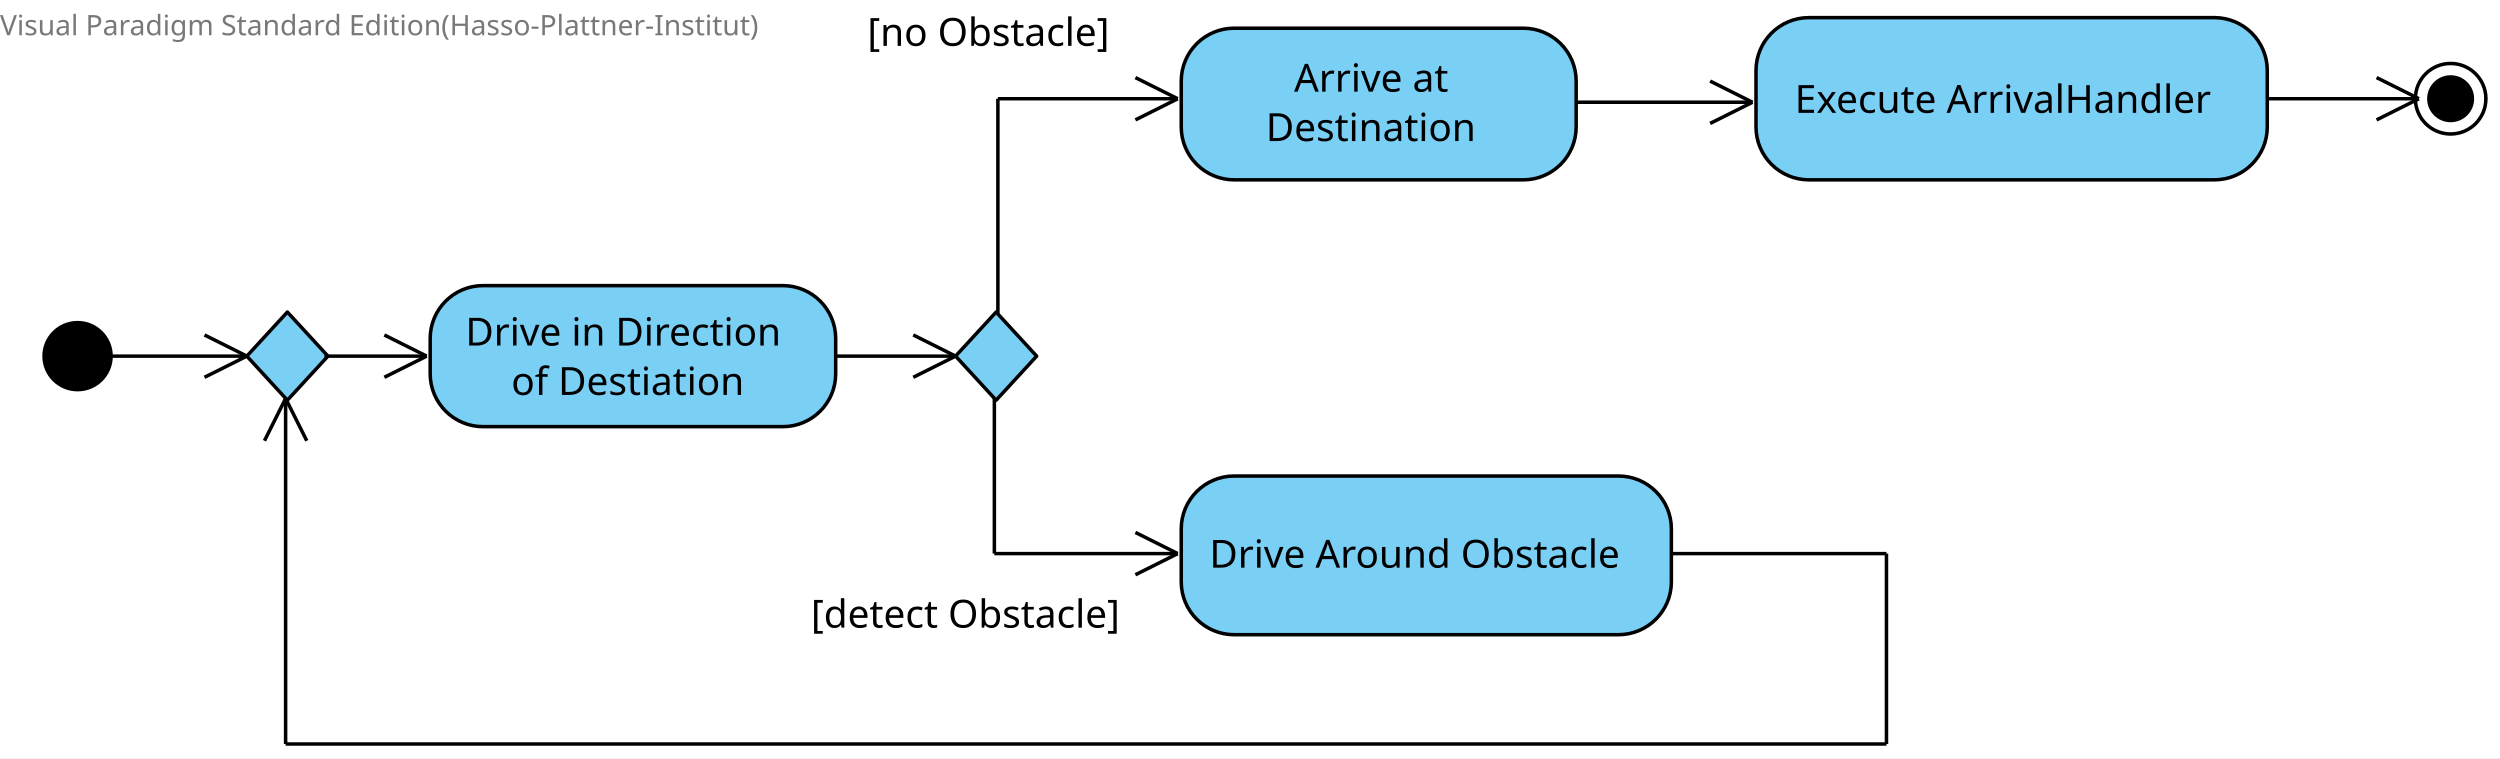
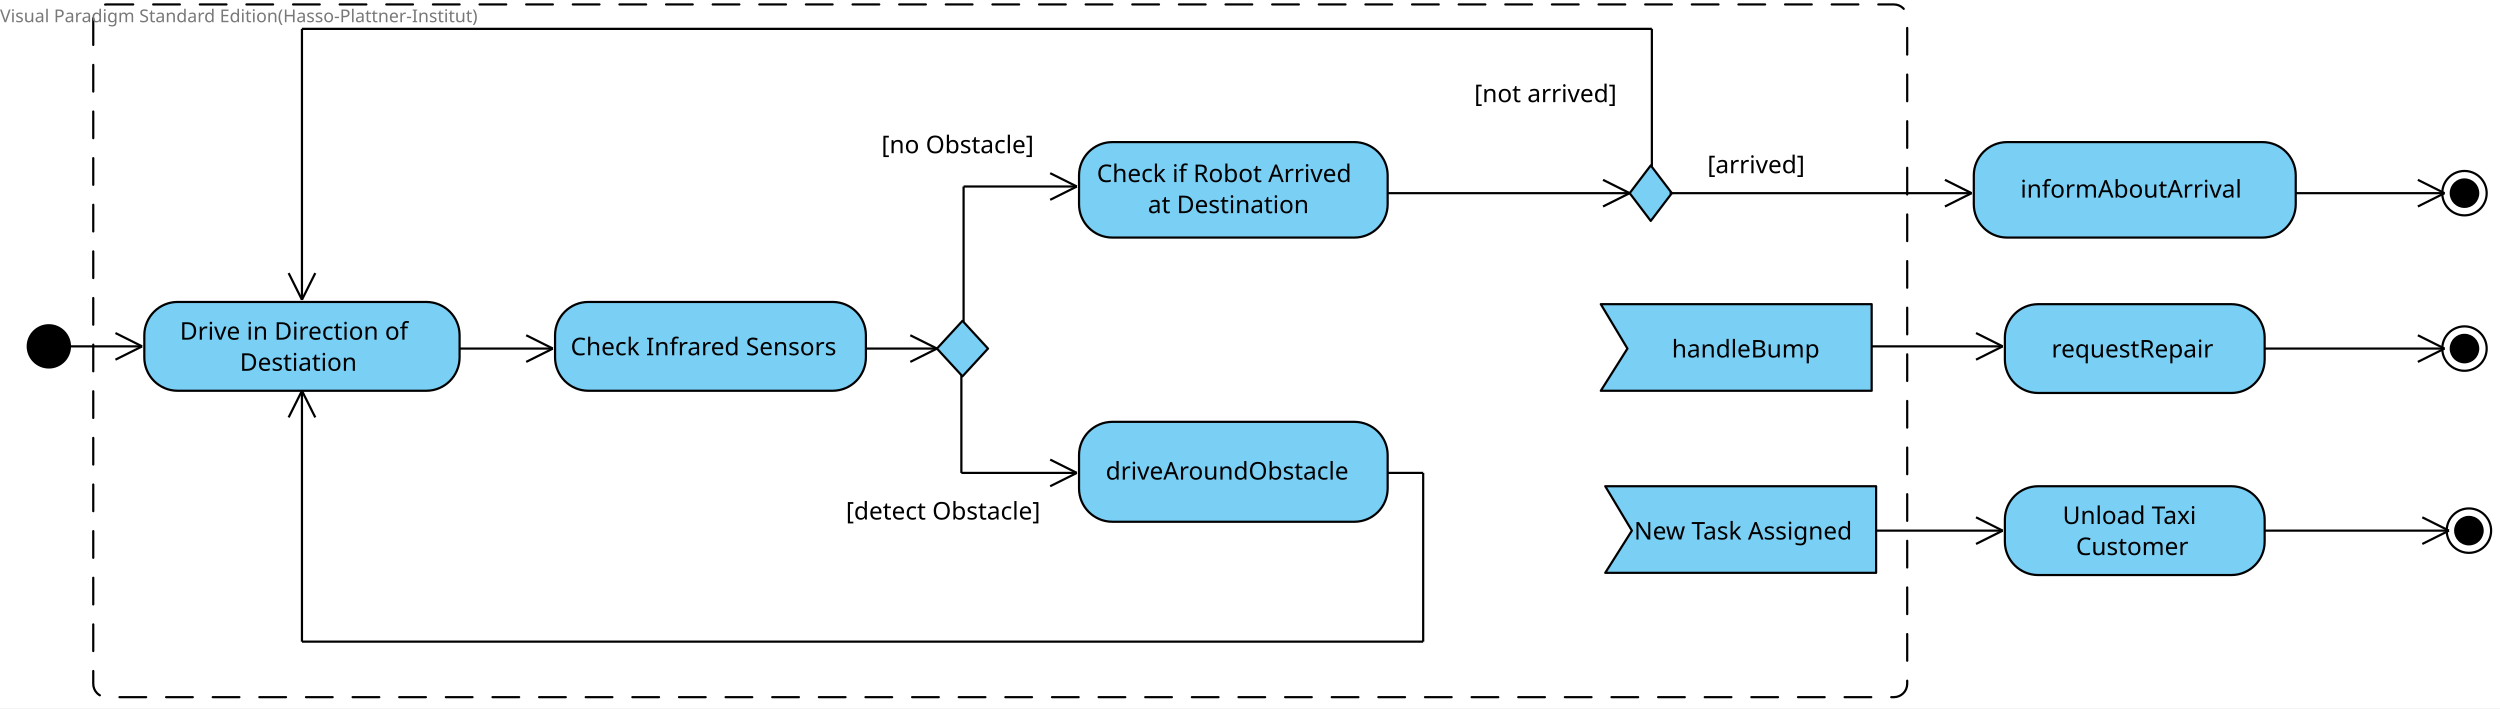
- <svg xmlns="http://www.w3.org/2000/svg" fill-opacity="0" color-rendering="auto" color-interpolation="auto" text-rendering="auto" stroke="rgb(0,0,0)" stroke-linecap="square" width="709" stroke-miterlimit="10" shape-rendering="auto" stroke-opacity="0" fill="rgb(0,0,0)" stroke-dasharray="none" font-weight="normal" stroke-width="1" height="215" font-family="'Dialog'" font-style="normal" stroke-linejoin="miter" font-size="12" stroke-dashoffset="0" image-rendering="auto">
+ <svg xmlns="http://www.w3.org/2000/svg" fill-opacity="0" color-rendering="auto" color-interpolation="auto" text-rendering="auto" stroke="rgb(0,0,0)" stroke-linecap="square" width="1126" stroke-miterlimit="10" shape-rendering="auto" stroke-opacity="0" fill="rgb(0,0,0)" stroke-dasharray="none" font-weight="normal" stroke-width="1" height="319" font-family="'Dialog'" font-style="normal" stroke-linejoin="miter" font-size="12" stroke-dashoffset="0" image-rendering="auto">
  <defs id="genericDefs" />
  <g>
    <defs id="defs1">
      <clipPath clipPathUnits="userSpaceOnUse" id="clipPath1">
+         <path d="M-7 -7 L829 -7 L829 324 L-7 324 L-7 -7 Z" />
+       </clipPath>
+       <clipPath clipPathUnits="userSpaceOnUse" id="clipPath2">
        <path d="M-7 -7 L51 -7 L51 31 L-7 31 L-7 -7 Z" />
      </clipPath>
-       <clipPath clipPathUnits="userSpaceOnUse" id="clipPath2">
-         <path d="M-7 -7 L126 -7 L126 51 L-7 51 L-7 -7 Z" />
-       </clipPath>
      <clipPath clipPathUnits="userSpaceOnUse" id="clipPath3">
-         <path d="M0 0 L0 40 L115 40 L115 0 Z" />
+         <path d="M-7 -7 L153 -7 L153 51 L-7 51 L-7 -7 Z" />
      </clipPath>
      <clipPath clipPathUnits="userSpaceOnUse" id="clipPath4">
+         <path d="M0 0 L0 40 L142 40 L142 0 Z" />
+       </clipPath>
+       <clipPath clipPathUnits="userSpaceOnUse" id="clipPath5">
        <path d="M-7 -7 L40 -7 L40 51 L-7 51 L-7 -7 Z" />
      </clipPath>
-       <clipPath clipPathUnits="userSpaceOnUse" id="clipPath5">
-         <path d="M-7 -7 L123 -7 L123 54 L-7 54 L-7 -7 Z" />
-       </clipPath>
      <clipPath clipPathUnits="userSpaceOnUse" id="clipPath6">
-         <path d="M0 0 L0 43 L112 43 L112 0 Z" />
+         <path d="M-7 -7 L150 -7 L150 54 L-7 54 L-7 -7 Z" />
      </clipPath>
      <clipPath clipPathUnits="userSpaceOnUse" id="clipPath7">
-         <path d="M-7 -7 L156 -7 L156 57 L-7 57 L-7 -7 Z" />
+         <path d="M0 0 L0 43 L139 43 L139 0 Z" />
      </clipPath>
      <clipPath clipPathUnits="userSpaceOnUse" id="clipPath8">
-         <path d="M0 0 L0 46 L145 46 L145 0 Z" />
+         <path d="M-7 -7 L156 -7 L156 54 L-7 54 L-7 -7 Z" />
      </clipPath>
      <clipPath clipPathUnits="userSpaceOnUse" id="clipPath9">
+         <path d="M0 0 L0 43 L145 43 L145 0 Z" />
+       </clipPath>
+       <clipPath clipPathUnits="userSpaceOnUse" id="clipPath10">
        <path d="M-7 -7 L150 -7 L150 56 L-7 56 L-7 -7 Z" />
      </clipPath>
-       <clipPath clipPathUnits="userSpaceOnUse" id="clipPath10">
+       <clipPath clipPathUnits="userSpaceOnUse" id="clipPath11">
        <path d="M0 0 L0 45 L139 45 L139 0 Z" />
      </clipPath>
-       <clipPath clipPathUnits="userSpaceOnUse" id="clipPath11">
+       <clipPath clipPathUnits="userSpaceOnUse" id="clipPath12">
        <path d="M-7 -7 L31 -7 L31 31 L-7 31 L-7 -7 Z" />
      </clipPath>
-       <clipPath clipPathUnits="userSpaceOnUse" id="clipPath12">
-         <path d="M0 0 L243 0 L243 204 L0 204 L0 0 Z" />
-       </clipPath>
      <clipPath clipPathUnits="userSpaceOnUse" id="clipPath13">
-         <path d="M0 0 L0 204 L243 204 L243 0 Z" />
+         <path d="M-7 -7 L36 -7 L36 51 L-7 51 L-7 -7 Z" />
      </clipPath>
      <clipPath clipPathUnits="userSpaceOnUse" id="clipPath14">
-         <path d="M0 0 L233 0 L233 204 L0 204 L0 0 Z" />
+         <path d="M-7 -7 L134 -7 L134 51 L-7 51 L-7 -7 Z" />
      </clipPath>
      <clipPath clipPathUnits="userSpaceOnUse" id="clipPath15">
-         <path d="M0 0 L0 204 L233 204 L233 180 L228 180 L228 166 L233 166 L233 0 Z" />
+         <path d="M0 0 L0 40 L123 40 L123 0 Z" />
      </clipPath>
      <clipPath clipPathUnits="userSpaceOnUse" id="clipPath16">
-         <path d="M0 0 L658 0 L658 302 L0 302 L0 0 Z" />
+         <path d="M-7 -7 L151 -7 L151 51 L-7 51 L-7 -7 Z" />
      </clipPath>
      <clipPath clipPathUnits="userSpaceOnUse" id="clipPath17">
-         <path d="M349 154 L349 168 L239 168 L239 154 ZM0 0 L0 302 L658 302 L658 0 L347 0 L347 3 L256 3 L256 0 Z" />
+         <path d="M0 0 L0 40 L140 40 L140 0 Z" />
      </clipPath>
      <clipPath clipPathUnits="userSpaceOnUse" id="clipPath18">
-         <path d="M0 0 L254 0 L254 204 L0 204 L0 0 Z" />
+         <path d="M-7 -7 L128 -7 L128 51 L-7 51 L-7 -7 Z" />
      </clipPath>
      <clipPath clipPathUnits="userSpaceOnUse" id="clipPath19">
-         <path d="M0 0 L0 204 L254 204 L254 0 Z" />
+         <path d="M0 0 L0 40 L117 40 L117 0 Z" />
      </clipPath>
      <clipPath clipPathUnits="userSpaceOnUse" id="clipPath20">
-         <path d="M0 0 L238 0 L238 204 L0 204 L0 0 Z" />
+         <path d="M0 0 L246 0 L246 204 L0 204 L0 0 Z" />
      </clipPath>
      <clipPath clipPathUnits="userSpaceOnUse" id="clipPath21">
-         <path d="M191 1 L191 15 L100 15 L100 1 ZM193 166 L193 180 L83 180 L83 166 ZM0 0 L0 204 L238 204 L238 0 Z" />
+         <path d="M0 0 L0 204 L246 204 L246 0 Z" />
      </clipPath>
      <clipPath clipPathUnits="userSpaceOnUse" id="clipPath22">
+         <path d="M0 0 L236 0 L236 204 L0 204 L0 0 Z" />
+       </clipPath>
+       <clipPath clipPathUnits="userSpaceOnUse" id="clipPath23">
+         <path d="M189 1 L189 15 L98 15 L98 1 ZM191 166 L191 180 L81 180 L81 166 ZM0 0 L0 204 L236 204 L236 0 Z" />
+       </clipPath>
+       <clipPath clipPathUnits="userSpaceOnUse" id="clipPath24">
+         <path d="M0 0 L263 0 L263 204 L0 204 L0 0 Z" />
+       </clipPath>
+       <clipPath clipPathUnits="userSpaceOnUse" id="clipPath25">
+         <path d="M82 11 L82 25 L17 25 L17 11 ZM0 0 L0 204 L263 204 L263 0 Z" />
+       </clipPath>
+       <clipPath clipPathUnits="userSpaceOnUse" id="clipPath26">
+         <path d="M0 0 L285 0 L285 204 L0 204 L0 0 Z" />
+       </clipPath>
+       <clipPath clipPathUnits="userSpaceOnUse" id="clipPath27">
+         <path d="M0 0 L0 204 L285 204 L285 0 Z" />
+       </clipPath>
+       <clipPath clipPathUnits="userSpaceOnUse" id="clipPath28">
+         <path d="M0 0 L261 0 L261 204 L0 204 L0 0 Z" />
+       </clipPath>
+       <clipPath clipPathUnits="userSpaceOnUse" id="clipPath29">
+         <path d="M0 0 L0 204 L261 204 L261 0 Z" />
+       </clipPath>
+       <clipPath clipPathUnits="userSpaceOnUse" id="clipPath30">
+         <path d="M0 0 L287 0 L287 204 L0 204 L0 0 Z" />
+       </clipPath>
+       <clipPath clipPathUnits="userSpaceOnUse" id="clipPath31">
+         <path d="M0 0 L0 204 L287 204 L287 0 Z" />
+       </clipPath>
+       <clipPath clipPathUnits="userSpaceOnUse" id="clipPath32">
+         <path d="M0 0 L313 0 L313 204 L0 204 L0 0 Z" />
+       </clipPath>
+       <clipPath clipPathUnits="userSpaceOnUse" id="clipPath33">
+         <path d="M216 48 L216 62 L130 62 L130 48 ZM300 80 L300 94 L235 94 L235 80 ZM0 0 L0 204 L313 204 L313 0 Z" />
+       </clipPath>
+       <clipPath clipPathUnits="userSpaceOnUse" id="clipPath34">
+         <path d="M0 0 L709 0 L709 317 L0 317 L0 0 Z" />
+       </clipPath>
+       <clipPath clipPathUnits="userSpaceOnUse" id="clipPath35">
+         <path d="M445 147 L445 161 L335 161 L335 147 ZM0 0 L0 317 L709 317 L709 0 Z" />
+       </clipPath>
+       <clipPath clipPathUnits="userSpaceOnUse" id="clipPath36">
+         <path d="M0 0 L237 0 L237 204 L0 204 L0 0 Z" />
+       </clipPath>
+       <clipPath clipPathUnits="userSpaceOnUse" id="clipPath37">
+         <path d="M0 0 L0 204 L237 204 L237 0 Z" />
+       </clipPath>
+       <clipPath clipPathUnits="userSpaceOnUse" id="clipPath38">
+         <path d="M0 0 L340 0 L340 204 L0 204 L0 0 Z" />
+       </clipPath>
+       <clipPath clipPathUnits="userSpaceOnUse" id="clipPath39">
+         <path d="M89 48 L89 62 L3 62 L3 48 ZM173 80 L173 94 L108 94 L108 80 ZM0 0 L0 204 L340 204 L340 0 Z" />
+       </clipPath>
+       <clipPath clipPathUnits="userSpaceOnUse" id="clipPath40">
+         <path d="M0 0 L812 0 L812 326 L0 326 L0 0 Z" />
+       </clipPath>
+       <clipPath clipPathUnits="userSpaceOnUse" id="clipPath41">
+         <path d="M705 122 L705 136 L619 136 L619 122 ZM443 145 L443 159 L352 159 L352 145 ZM789 154 L789 168 L724 168 L724 154 ZM445 310 L445 324 L335 324 L335 310 ZM0 0 L0 326 L812 326 L812 0 Z" />
+       </clipPath>
+       <clipPath clipPathUnits="userSpaceOnUse" id="clipPath42">
        <path d="M0 0 L255 0 L255 265 L0 265 L0 0 Z" />
      </clipPath>
-       <clipPath clipPathUnits="userSpaceOnUse" id="clipPath23">
+       <clipPath clipPathUnits="userSpaceOnUse" id="clipPath43">
        <path d="M145 74 L145 88 L54 88 L54 74 ZM147 239 L147 253 L37 253 L37 239 ZM0 0 L0 265 L255 265 L255 0 Z" />
      </clipPath>
-       <clipPath clipPathUnits="userSpaceOnUse" id="clipPath24">
-         <path d="M0 0 L247 0 L247 204 L0 204 L0 0 Z" />
-       </clipPath>
-       <clipPath clipPathUnits="userSpaceOnUse" id="clipPath25">
-         <path d="M0 0 L0 204 L247 204 L247 0 Z" />
-       </clipPath>
-       <clipPath clipPathUnits="userSpaceOnUse" id="clipPath26">
+       <clipPath clipPathUnits="userSpaceOnUse" id="clipPath44">
+         <path d="M0 0 L271 0 L271 204 L0 204 L0 0 Z" />
+       </clipPath>
+       <clipPath clipPathUnits="userSpaceOnUse" id="clipPath45">
+         <path d="M0 0 L0 204 L271 204 L271 0 Z" />
+       </clipPath>
+       <clipPath clipPathUnits="userSpaceOnUse" id="clipPath46">
        <path d="M0 0 L256 0 L256 248 L0 248 L0 0 Z" />
      </clipPath>
-       <clipPath clipPathUnits="userSpaceOnUse" id="clipPath27">
+       <clipPath clipPathUnits="userSpaceOnUse" id="clipPath47">
        <path d="M148 154 L148 168 L38 168 L38 154 ZM0 0 L0 248 L256 248 L256 0 L146 0 L146 3 L55 3 L55 0 Z" />
      </clipPath>
-       <clipPath clipPathUnits="userSpaceOnUse" id="clipPath28">
+       <clipPath clipPathUnits="userSpaceOnUse" id="clipPath48">
        <path d="M-110 -14 L220 -14 L220 28 L-110 28 L-110 -14 Z" />
      </clipPath>
-       <clipPath clipPathUnits="userSpaceOnUse" id="clipPath29">
+       <clipPath clipPathUnits="userSpaceOnUse" id="clipPath49">
        <path d="M-91 -14 L182 -14 L182 28 L-91 28 L-91 -14 Z" />
      </clipPath>
-       <clipPath clipPathUnits="userSpaceOnUse" id="clipPath30">
-         <path d="M-24 -14 L48 -14 L48 28 L-24 28 L-24 -14 Z" />
+       <clipPath clipPathUnits="userSpaceOnUse" id="clipPath50">
+         <path d="M-86 -14 L172 -14 L172 28 L-86 28 L-86 -14 Z" />
+       </clipPath>
+       <clipPath clipPathUnits="userSpaceOnUse" id="clipPath51">
+         <path d="M-65 -14 L130 -14 L130 28 L-65 28 L-65 -14 Z" />
      </clipPath>
    </defs>
    <g fill="white" text-rendering="geometricPrecision" fill-opacity="1" stroke-opacity="1" stroke="white">
-       <rect x="0" width="709" height="215" y="0" stroke="none" />
-     </g>
-     <g font-size="11" transform="translate(2,91)" fill-opacity="1" fill="black" text-rendering="geometricPrecision" font-family="sans-serif" stroke="black" stroke-opacity="1">
-       <circle r="10" clip-path="url(#clipPath1)" cx="20" cy="10" stroke="none" />
-     </g>
-     <g font-size="11" transform="translate(122,81)" fill-opacity="1" fill="rgb(122,207,245)" text-rendering="geometricPrecision" font-family="sans-serif" stroke="rgb(122,207,245)" stroke-opacity="1">
-       <rect x="0" y="0" clip-path="url(#clipPath2)" width="115" rx="15" ry="15" height="40" stroke="none" />
-     </g>
-     <g stroke-linecap="butt" font-size="11" transform="translate(122,81)" fill-opacity="1" fill="black" text-rendering="geometricPrecision" font-family="sans-serif" stroke-linejoin="round" stroke="black" stroke-opacity="1" stroke-miterlimit="0">
-       <rect x="0" y="0" clip-path="url(#clipPath2)" fill="none" width="115" rx="15" ry="15" height="40" />
-     </g>
-     <g font-size="11" transform="translate(122,81)" fill-opacity="1" fill="black" text-rendering="geometricPrecision" font-family="sans-serif" stroke="black" stroke-opacity="1">
-       <text x="10" xml:space="preserve" y="17" clip-path="url(#clipPath3)" stroke="none">Drive in Direction</text>
-       <text x="23" xml:space="preserve" y="31" clip-path="url(#clipPath3)" stroke="none">of Destiation</text>
-     </g>
-     <g font-size="11" transform="translate(268,81)" fill-opacity="1" fill="rgb(122,207,245)" text-rendering="geometricPrecision" font-family="sans-serif" stroke="rgb(122,207,245)" stroke-opacity="1">
-       <path d="M14.5 7.5 L26 20 L14.5 32.5 L3 20 Z" stroke="none" clip-path="url(#clipPath4)" />
-     </g>
-     <g stroke-linecap="butt" font-size="11" transform="translate(268,81)" fill-opacity="1" fill="black" text-rendering="geometricPrecision" font-family="sans-serif" stroke-linejoin="round" stroke="black" stroke-opacity="1" stroke-miterlimit="0">
-       <path fill="none" d="M14.5 7.5 L26 20 L14.5 32.5 L3 20 Z" clip-path="url(#clipPath4)" />
-     </g>
-     <g font-size="11" transform="translate(335,8)" fill-opacity="1" fill="rgb(122,207,245)" text-rendering="geometricPrecision" font-family="sans-serif" stroke="rgb(122,207,245)" stroke-opacity="1">
-       <rect x="0" y="0" clip-path="url(#clipPath5)" width="112" rx="15" ry="15" height="43" stroke="none" />
-     </g>
-     <g stroke-linecap="butt" font-size="11" transform="translate(335,8)" fill-opacity="1" fill="black" text-rendering="geometricPrecision" font-family="sans-serif" stroke-linejoin="round" stroke="black" stroke-opacity="1" stroke-miterlimit="0">
-       <rect x="0" y="0" clip-path="url(#clipPath5)" fill="none" width="112" rx="15" ry="15" height="43" />
-     </g>
-     <g font-size="11" transform="translate(335,8)" fill-opacity="1" fill="black" text-rendering="geometricPrecision" font-family="sans-serif" stroke="black" stroke-opacity="1">
-       <text x="32" xml:space="preserve" y="18" clip-path="url(#clipPath6)" stroke="none">Arrive at</text>
-       <text x="24" xml:space="preserve" y="32" clip-path="url(#clipPath6)" stroke="none">Destination</text>
-     </g>
-     <g font-size="11" transform="translate(498,5)" fill-opacity="1" fill="rgb(122,207,245)" text-rendering="geometricPrecision" font-family="sans-serif" stroke="rgb(122,207,245)" stroke-opacity="1">
-       <rect x="0" y="0" clip-path="url(#clipPath7)" width="145" rx="15" ry="15" height="46" stroke="none" />
-     </g>
-     <g stroke-linecap="butt" font-size="11" transform="translate(498,5)" fill-opacity="1" fill="black" text-rendering="geometricPrecision" font-family="sans-serif" stroke-linejoin="round" stroke="black" stroke-opacity="1" stroke-miterlimit="0">
-       <rect x="0" y="0" clip-path="url(#clipPath7)" fill="none" width="145" rx="15" ry="15" height="46" />
-     </g>
-     <g font-size="11" transform="translate(498,5)" fill-opacity="1" fill="black" text-rendering="geometricPrecision" font-family="sans-serif" stroke="black" stroke-opacity="1">
-       <text x="11" xml:space="preserve" y="27" clip-path="url(#clipPath8)" stroke="none">Execute ArrivalHandler</text>
-     </g>
-     <g font-size="11" transform="translate(335,135)" fill-opacity="1" fill="rgb(122,207,245)" text-rendering="geometricPrecision" font-family="sans-serif" stroke="rgb(122,207,245)" stroke-opacity="1">
-       <rect x="0" y="0" clip-path="url(#clipPath9)" width="139" rx="15" ry="15" height="45" stroke="none" />
-     </g>
-     <g stroke-linecap="butt" font-size="11" transform="translate(335,135)" fill-opacity="1" fill="black" text-rendering="geometricPrecision" font-family="sans-serif" stroke-linejoin="round" stroke="black" stroke-opacity="1" stroke-miterlimit="0">
-       <rect x="0" y="0" clip-path="url(#clipPath9)" fill="none" width="139" rx="15" ry="15" height="45" />
-     </g>
-     <g font-size="11" transform="translate(335,135)" fill-opacity="1" fill="black" text-rendering="geometricPrecision" font-family="sans-serif" stroke="black" stroke-opacity="1">
-       <text x="8" xml:space="preserve" y="26" clip-path="url(#clipPath10)" stroke="none">Drive Around Obstacle</text>
-     </g>
-     <g font-size="11" transform="translate(685,18)" fill-opacity="1" fill="black" text-rendering="geometricPrecision" font-family="sans-serif" stroke="black" stroke-opacity="1">
-       <circle r="6.667" clip-path="url(#clipPath11)" cx="10" cy="10" stroke="none" />
-       <circle stroke-linecap="butt" clip-path="url(#clipPath11)" fill="none" stroke-linejoin="round" r="10" cx="10" cy="10" stroke-miterlimit="0" />
-     </g>
-     <g font-size="11" transform="translate(67,81)" fill-opacity="1" fill="rgb(122,207,245)" text-rendering="geometricPrecision" font-family="sans-serif" stroke="rgb(122,207,245)" stroke-opacity="1">
-       <path d="M14.5 7.5 L26 20 L14.5 32.5 L3 20 Z" stroke="none" clip-path="url(#clipPath4)" />
-     </g>
-     <g stroke-linecap="butt" font-size="11" transform="translate(67,81)" fill-opacity="1" fill="black" text-rendering="geometricPrecision" font-family="sans-serif" stroke-linejoin="round" stroke="black" stroke-opacity="1" stroke-miterlimit="0">
-       <path fill="none" d="M14.5 7.5 L26 20 L14.5 32.5 L3 20 Z" clip-path="url(#clipPath4)" />
-     </g>
-     <g stroke-linecap="butt" font-size="11" transform="translate(-69,1)" fill-opacity="1" fill="black" text-rendering="geometricPrecision" font-family="sans-serif" stroke-linejoin="round" stroke="black" stroke-opacity="1">
-       <line y2="100" fill="none" x1="100" clip-path="url(#clipPath13)" x2="139" y1="100" />
-       <line y2="94" fill="none" x1="139" clip-path="url(#clipPath13)" x2="127" y1="100" />
-       <line y2="106" fill="none" x1="139" clip-path="url(#clipPath13)" x2="127" y1="100" />
-     </g>
-     <g stroke-linecap="butt" font-size="11" transform="translate(-8,1)" fill-opacity="1" fill="black" text-rendering="geometricPrecision" font-family="sans-serif" stroke-linejoin="round" stroke="black" stroke-opacity="1">
-       <line y2="100" fill="none" x1="100" clip-path="url(#clipPath15)" x2="129" y1="100" />
-       <line y2="94" fill="none" x1="129" clip-path="url(#clipPath15)" x2="117" y1="100" />
-       <line y2="106" fill="none" x1="129" clip-path="url(#clipPath15)" x2="117" y1="100" />
-     </g>
-     <g stroke-linecap="butt" font-size="11" transform="translate(-19,13)" fill-opacity="1" fill="black" text-rendering="geometricPrecision" font-family="sans-serif" stroke-linejoin="round" stroke="black" stroke-opacity="1">
-       <line y2="144" fill="none" x1="493" clip-path="url(#clipPath17)" x2="554" y1="144" />
-       <line y2="198" fill="none" x1="554" clip-path="url(#clipPath17)" x2="554" y1="144" />
-       <line y2="198" fill="none" x1="554" clip-path="url(#clipPath17)" x2="100" y1="198" />
-       <line y2="100" fill="none" x1="100" clip-path="url(#clipPath17)" x2="100" y1="198" />
-       <line y2="112" fill="none" x1="100" clip-path="url(#clipPath17)" x2="94" y1="100" />
-       <line y2="112" fill="none" x1="100" clip-path="url(#clipPath17)" x2="106" y1="100" />
-     </g>
-     <g stroke-linecap="butt" font-size="11" transform="translate(347,-71)" fill-opacity="1" fill="black" text-rendering="geometricPrecision" font-family="sans-serif" stroke-linejoin="round" stroke="black" stroke-opacity="1">
-       <line y2="100" fill="none" x1="100" clip-path="url(#clipPath19)" x2="150" y1="100" />
-       <line y2="94" fill="none" x1="150" clip-path="url(#clipPath19)" x2="138" y1="100" />
-       <line y2="106" fill="none" x1="150" clip-path="url(#clipPath19)" x2="138" y1="100" />
-     </g>
-     <g stroke-linecap="butt" font-size="11" transform="translate(137,1)" fill-opacity="1" fill="black" text-rendering="geometricPrecision" font-family="sans-serif" stroke-linejoin="round" stroke="black" stroke-opacity="1">
-       <line y2="100" fill="none" x1="100" clip-path="url(#clipPath21)" x2="134" y1="100" />
-       <line y2="94" fill="none" x1="134" clip-path="url(#clipPath21)" x2="122" y1="100" />
-       <line y2="106" fill="none" x1="134" clip-path="url(#clipPath21)" x2="122" y1="100" />
-     </g>
-     <g stroke-linecap="butt" font-size="11" transform="translate(183,-72)" fill-opacity="1" fill="black" text-rendering="geometricPrecision" font-family="sans-serif" stroke-linejoin="round" stroke="black" stroke-opacity="1">
-       <line y2="100" fill="none" x1="100" clip-path="url(#clipPath23)" x2="100" y1="161" />
-       <line y2="100" fill="none" x1="100" clip-path="url(#clipPath23)" x2="151" y1="100" />
-       <line y2="94" fill="none" x1="151" clip-path="url(#clipPath23)" x2="139" y1="100" />
-       <line y2="106" fill="none" x1="151" clip-path="url(#clipPath23)" x2="139" y1="100" />
-     </g>
-     <g stroke-linecap="butt" font-size="11" transform="translate(543,-72)" fill-opacity="1" fill="black" text-rendering="geometricPrecision" font-family="sans-serif" stroke-linejoin="round" stroke="black" stroke-opacity="1">
-       <line y2="100" fill="none" x1="100" clip-path="url(#clipPath25)" x2="143" y1="100" />
-       <line y2="94" fill="none" x1="143" clip-path="url(#clipPath25)" x2="131" y1="100" />
-       <line y2="106" fill="none" x1="143" clip-path="url(#clipPath25)" x2="131" y1="100" />
-     </g>
-     <g stroke-linecap="butt" font-size="11" transform="translate(182,13)" fill-opacity="1" fill="black" text-rendering="geometricPrecision" font-family="sans-serif" stroke-linejoin="round" stroke="black" stroke-opacity="1">
-       <line y2="144" fill="none" x1="100" clip-path="url(#clipPath27)" x2="100" y1="100" />
-       <line y2="144" fill="none" x1="100" clip-path="url(#clipPath27)" x2="152" y1="144" />
-       <line y2="138" fill="none" x1="152" clip-path="url(#clipPath27)" x2="140" y1="144" />
-       <line y2="150" fill="none" x1="152" clip-path="url(#clipPath27)" x2="140" y1="144" />
-     </g>
-     <g font-size="11" transform="translate(220,167)" fill-opacity="1" fill="black" text-rendering="geometricPrecision" font-family="sans-serif" stroke="black" stroke-opacity="1">
-       <text x="10" xml:space="preserve" y="11" clip-path="url(#clipPath28)" stroke="none">[detect Obstacle]</text>
-     </g>
-     <g font-size="11" transform="translate(237,2)" fill-opacity="1" fill="black" text-rendering="geometricPrecision" font-family="sans-serif" stroke="black" stroke-opacity="1">
-       <text x="9" xml:space="preserve" y="11" clip-path="url(#clipPath29)" stroke="none">[no Obstacle]</text>
+       <rect x="0" width="1126" height="319" y="0" stroke="none" />
+     </g>
+     <g stroke-linecap="round" font-size="11" transform="translate(42,2)" fill-opacity="1" fill="black" text-rendering="geometricPrecision" font-family="sans-serif" stroke-linejoin="round" stroke-dasharray="12,9" stroke="black" stroke-opacity="1" stroke-miterlimit="0">
+       <rect x="0" y="0" clip-path="url(#clipPath1)" fill="none" width="817" rx="6" ry="6" height="312" />
+     </g>
+     <g font-size="11" transform="translate(2,146)" fill-opacity="1" fill="black" text-rendering="geometricPrecision" font-family="sans-serif" stroke="black" stroke-opacity="1">
+       <circle r="10" clip-path="url(#clipPath2)" cx="20" cy="10" stroke="none" />
+     </g>
+     <g font-size="11" transform="translate(65,136)" fill-opacity="1" fill="rgb(122,207,245)" text-rendering="geometricPrecision" font-family="sans-serif" stroke="rgb(122,207,245)" stroke-opacity="1">
+       <rect x="0" y="0" clip-path="url(#clipPath3)" width="142" rx="15" ry="15" height="40" stroke="none" />
+     </g>
+     <g stroke-linecap="butt" font-size="11" transform="translate(65,136)" fill-opacity="1" fill="black" text-rendering="geometricPrecision" font-family="sans-serif" stroke-linejoin="round" stroke="black" stroke-opacity="1" stroke-miterlimit="0">
+       <rect x="0" y="0" clip-path="url(#clipPath3)" fill="none" width="142" rx="15" ry="15" height="40" />
+     </g>
+     <g font-size="11" transform="translate(65,136)" fill-opacity="1" fill="black" text-rendering="geometricPrecision" font-family="sans-serif" stroke="black" stroke-opacity="1">
+       <text x="16" xml:space="preserve" y="17" clip-path="url(#clipPath4)" stroke="none">Drive in Direction of</text>
+       <text x="43" xml:space="preserve" y="31" clip-path="url(#clipPath4)" stroke="none">Destiation</text>
+     </g>
+     <g font-size="11" transform="translate(419,137)" fill-opacity="1" fill="rgb(122,207,245)" text-rendering="geometricPrecision" font-family="sans-serif" stroke="rgb(122,207,245)" stroke-opacity="1">
+       <path d="M14.5 7.5 L26 20 L14.5 32.5 L3 20 Z" stroke="none" clip-path="url(#clipPath5)" />
+     </g>
+     <g stroke-linecap="butt" font-size="11" transform="translate(419,137)" fill-opacity="1" fill="black" text-rendering="geometricPrecision" font-family="sans-serif" stroke-linejoin="round" stroke="black" stroke-opacity="1" stroke-miterlimit="0">
+       <path fill="none" d="M14.5 7.5 L26 20 L14.5 32.5 L3 20 Z" clip-path="url(#clipPath5)" />
+     </g>
+     <g font-size="11" transform="translate(486,64)" fill-opacity="1" fill="rgb(122,207,245)" text-rendering="geometricPrecision" font-family="sans-serif" stroke="rgb(122,207,245)" stroke-opacity="1">
+       <rect x="0" y="0" clip-path="url(#clipPath6)" width="139" rx="15" ry="15" height="43" stroke="none" />
+     </g>
+     <g stroke-linecap="butt" font-size="11" transform="translate(486,64)" fill-opacity="1" fill="black" text-rendering="geometricPrecision" font-family="sans-serif" stroke-linejoin="round" stroke="black" stroke-opacity="1" stroke-miterlimit="0">
+       <rect x="0" y="0" clip-path="url(#clipPath6)" fill="none" width="139" rx="15" ry="15" height="43" />
+     </g>
+     <g font-size="11" transform="translate(486,64)" fill-opacity="1" fill="black" text-rendering="geometricPrecision" font-family="sans-serif" stroke="black" stroke-opacity="1">
+       <text x="8" xml:space="preserve" y="18" clip-path="url(#clipPath7)" stroke="none">Check if Robot Arrived</text>
+       <text x="31" xml:space="preserve" y="32" clip-path="url(#clipPath7)" stroke="none">at Destination</text>
+     </g>
+     <g font-size="11" transform="translate(889,64)" fill-opacity="1" fill="rgb(122,207,245)" text-rendering="geometricPrecision" font-family="sans-serif" stroke="rgb(122,207,245)" stroke-opacity="1">
+       <rect x="0" y="0" clip-path="url(#clipPath8)" width="145" rx="15" ry="15" height="43" stroke="none" />
+     </g>
+     <g stroke-linecap="butt" font-size="11" transform="translate(889,64)" fill-opacity="1" fill="black" text-rendering="geometricPrecision" font-family="sans-serif" stroke-linejoin="round" stroke="black" stroke-opacity="1" stroke-miterlimit="0">
+       <rect x="0" y="0" clip-path="url(#clipPath8)" fill="none" width="145" rx="15" ry="15" height="43" />
+     </g>
+     <g font-size="11" transform="translate(889,64)" fill-opacity="1" fill="black" text-rendering="geometricPrecision" font-family="sans-serif" stroke="black" stroke-opacity="1">
+       <text x="21" xml:space="preserve" y="25" clip-path="url(#clipPath9)" stroke="none">informAboutArrival</text>
+     </g>
+     <g font-size="11" transform="translate(486,190)" fill-opacity="1" fill="rgb(122,207,245)" text-rendering="geometricPrecision" font-family="sans-serif" stroke="rgb(122,207,245)" stroke-opacity="1">
+       <rect x="0" y="0" clip-path="url(#clipPath10)" width="139" rx="15" ry="15" height="45" stroke="none" />
+     </g>
+     <g stroke-linecap="butt" font-size="11" transform="translate(486,190)" fill-opacity="1" fill="black" text-rendering="geometricPrecision" font-family="sans-serif" stroke-linejoin="round" stroke="black" stroke-opacity="1" stroke-miterlimit="0">
+       <rect x="0" y="0" clip-path="url(#clipPath10)" fill="none" width="139" rx="15" ry="15" height="45" />
+     </g>
+     <g font-size="11" transform="translate(486,190)" fill-opacity="1" fill="black" text-rendering="geometricPrecision" font-family="sans-serif" stroke="black" stroke-opacity="1">
+       <text x="12" xml:space="preserve" y="26" clip-path="url(#clipPath11)" stroke="none">driveAroundObstacle</text>
+     </g>
+     <g font-size="11" transform="translate(1100,77)" fill-opacity="1" fill="black" text-rendering="geometricPrecision" font-family="sans-serif" stroke="black" stroke-opacity="1">
+       <circle r="6.667" clip-path="url(#clipPath12)" cx="10" cy="10" stroke="none" />
+       <circle stroke-linecap="butt" clip-path="url(#clipPath12)" fill="none" stroke-linejoin="round" r="10" cx="10" cy="10" stroke-miterlimit="0" />
+     </g>
+     <g font-size="11" transform="translate(731,67)" fill-opacity="1" fill="rgb(122,207,245)" text-rendering="geometricPrecision" font-family="sans-serif" stroke="rgb(122,207,245)" stroke-opacity="1">
+       <path d="M12.5 7.5 L22 20 L12.5 32.5 L3 20 Z" stroke="none" clip-path="url(#clipPath13)" />
+     </g>
+     <g stroke-linecap="butt" font-size="11" transform="translate(731,67)" fill-opacity="1" fill="black" text-rendering="geometricPrecision" font-family="sans-serif" stroke-linejoin="round" stroke="black" stroke-opacity="1" stroke-miterlimit="0">
+       <path fill="none" d="M12.5 7.5 L22 20 L12.5 32.5 L3 20 Z" clip-path="url(#clipPath13)" />
+     </g>
+     <g font-size="11" transform="translate(721,137)" fill-opacity="1" fill="rgb(122,207,245)" text-rendering="geometricPrecision" font-family="sans-serif" stroke="rgb(122,207,245)" stroke-opacity="1">
+       <path d="M0 0 L122 0 L122 39 L0 39 L12 20 Z" stroke="none" clip-path="url(#clipPath14)" />
+     </g>
+     <g stroke-linecap="butt" font-size="11" transform="translate(721,137)" fill-opacity="1" fill="black" text-rendering="geometricPrecision" font-family="sans-serif" stroke-linejoin="round" stroke="black" stroke-opacity="1" stroke-miterlimit="0">
+       <path fill="none" d="M0 0 L122 0 L122 39 L0 39 L12 20 Z" clip-path="url(#clipPath14)" />
+     </g>
+     <g font-size="11" transform="translate(721,137)" fill-opacity="1" fill="black" text-rendering="geometricPrecision" font-family="sans-serif" stroke="black" stroke-opacity="1">
+       <text x="32" xml:space="preserve" y="24" clip-path="url(#clipPath15)" stroke="none">handleBump</text>
+     </g>
+     <g font-size="11" transform="translate(250,136)" fill-opacity="1" fill="rgb(122,207,245)" text-rendering="geometricPrecision" font-family="sans-serif" stroke="rgb(122,207,245)" stroke-opacity="1">
+       <rect x="0" y="0" clip-path="url(#clipPath16)" width="140" rx="15" ry="15" height="40" stroke="none" />
+     </g>
+     <g stroke-linecap="butt" font-size="11" transform="translate(250,136)" fill-opacity="1" fill="black" text-rendering="geometricPrecision" font-family="sans-serif" stroke-linejoin="round" stroke="black" stroke-opacity="1" stroke-miterlimit="0">
+       <rect x="0" y="0" clip-path="url(#clipPath16)" fill="none" width="140" rx="15" ry="15" height="40" />
+     </g>
+     <g font-size="11" transform="translate(250,136)" fill-opacity="1" fill="black" text-rendering="geometricPrecision" font-family="sans-serif" stroke="black" stroke-opacity="1">
+       <text x="7" xml:space="preserve" y="24" clip-path="url(#clipPath17)" stroke="none">Check Infrared Sensors</text>
+     </g>
+     <g font-size="11" transform="translate(903,137)" fill-opacity="1" fill="rgb(122,207,245)" text-rendering="geometricPrecision" font-family="sans-serif" stroke="rgb(122,207,245)" stroke-opacity="1">
+       <rect x="0" y="0" clip-path="url(#clipPath18)" width="117" rx="15" ry="15" height="40" stroke="none" />
+     </g>
+     <g stroke-linecap="butt" font-size="11" transform="translate(903,137)" fill-opacity="1" fill="black" text-rendering="geometricPrecision" font-family="sans-serif" stroke-linejoin="round" stroke="black" stroke-opacity="1" stroke-miterlimit="0">
+       <rect x="0" y="0" clip-path="url(#clipPath18)" fill="none" width="117" rx="15" ry="15" height="40" />
+     </g>
+     <g font-size="11" transform="translate(903,137)" fill-opacity="1" fill="black" text-rendering="geometricPrecision" font-family="sans-serif" stroke="black" stroke-opacity="1">
+       <text x="21" xml:space="preserve" y="24" clip-path="url(#clipPath19)" stroke="none">requestRepair</text>
+     </g>
+     <g font-size="11" transform="translate(1100,147)" fill-opacity="1" fill="black" text-rendering="geometricPrecision" font-family="sans-serif" stroke="black" stroke-opacity="1">
+       <circle r="6.667" clip-path="url(#clipPath12)" cx="10" cy="10" stroke="none" />
+       <circle stroke-linecap="butt" clip-path="url(#clipPath12)" fill="none" stroke-linejoin="round" r="10" cx="10" cy="10" stroke-miterlimit="0" />
+     </g>
+     <g font-size="11" transform="translate(723,219)" fill-opacity="1" fill="rgb(122,207,245)" text-rendering="geometricPrecision" font-family="sans-serif" stroke="rgb(122,207,245)" stroke-opacity="1">
+       <path d="M0 0 L122 0 L122 39 L0 39 L12 20 Z" stroke="none" clip-path="url(#clipPath14)" />
+     </g>
+     <g stroke-linecap="butt" font-size="11" transform="translate(723,219)" fill-opacity="1" fill="black" text-rendering="geometricPrecision" font-family="sans-serif" stroke-linejoin="round" stroke="black" stroke-opacity="1" stroke-miterlimit="0">
+       <path fill="none" d="M0 0 L122 0 L122 39 L0 39 L12 20 Z" clip-path="url(#clipPath14)" />
+     </g>
+     <g font-size="11" transform="translate(723,219)" fill-opacity="1" fill="black" text-rendering="geometricPrecision" font-family="sans-serif" stroke="black" stroke-opacity="1">
+       <text x="13" xml:space="preserve" y="24" clip-path="url(#clipPath15)" stroke="none">New Task Assigned</text>
+     </g>
+     <g font-size="11" transform="translate(903,219)" fill-opacity="1" fill="rgb(122,207,245)" text-rendering="geometricPrecision" font-family="sans-serif" stroke="rgb(122,207,245)" stroke-opacity="1">
+       <rect x="0" y="0" clip-path="url(#clipPath18)" width="117" rx="15" ry="15" height="40" stroke="none" />
+     </g>
+     <g stroke-linecap="butt" font-size="11" transform="translate(903,219)" fill-opacity="1" fill="black" text-rendering="geometricPrecision" font-family="sans-serif" stroke-linejoin="round" stroke="black" stroke-opacity="1" stroke-miterlimit="0">
+       <rect x="0" y="0" clip-path="url(#clipPath18)" fill="none" width="117" rx="15" ry="15" height="40" />
+     </g>
+     <g font-size="11" transform="translate(903,219)" fill-opacity="1" fill="black" text-rendering="geometricPrecision" font-family="sans-serif" stroke="black" stroke-opacity="1">
+       <text x="26" xml:space="preserve" y="17" clip-path="url(#clipPath19)" stroke="none">Unload Taxi</text>
+       <text x="32" xml:space="preserve" y="31" clip-path="url(#clipPath19)" stroke="none">Customer</text>
+     </g>
+     <g font-size="11" transform="translate(1102,229)" fill-opacity="1" fill="black" text-rendering="geometricPrecision" font-family="sans-serif" stroke="black" stroke-opacity="1">
+       <circle r="6.667" clip-path="url(#clipPath12)" cx="10" cy="10" stroke="none" />
+       <circle stroke-linecap="butt" clip-path="url(#clipPath12)" fill="none" stroke-linejoin="round" r="10" cx="10" cy="10" stroke-miterlimit="0" />
+     </g>
+     <g stroke-linecap="butt" font-size="11" transform="translate(107,57)" fill-opacity="1" fill="black" text-rendering="geometricPrecision" font-family="sans-serif" stroke-linejoin="round" stroke="black" stroke-opacity="1">
+       <line y2="100" fill="none" x1="100" clip-path="url(#clipPath21)" x2="142" y1="100" />
+       <line y2="94" fill="none" x1="142" clip-path="url(#clipPath21)" x2="130" y1="100" />
+       <line y2="106" fill="none" x1="142" clip-path="url(#clipPath21)" x2="130" y1="100" />
+     </g>
+     <g stroke-linecap="butt" font-size="11" transform="translate(290,57)" fill-opacity="1" fill="black" text-rendering="geometricPrecision" font-family="sans-serif" stroke-linejoin="round" stroke="black" stroke-opacity="1">
+       <line y2="100" fill="none" x1="100" clip-path="url(#clipPath23)" x2="132" y1="100" />
+       <line y2="94" fill="none" x1="132" clip-path="url(#clipPath23)" x2="120" y1="100" />
+       <line y2="106" fill="none" x1="132" clip-path="url(#clipPath23)" x2="120" y1="100" />
+     </g>
+     <g stroke-linecap="butt" font-size="11" transform="translate(743,56)" fill-opacity="1" fill="black" text-rendering="geometricPrecision" font-family="sans-serif" stroke-linejoin="round" stroke="black" stroke-opacity="1">
+       <line y2="100" fill="none" x1="100" clip-path="url(#clipPath25)" x2="159" y1="100" />
+       <line y2="94" fill="none" x1="159" clip-path="url(#clipPath25)" x2="147" y1="100" />
+       <line y2="106" fill="none" x1="159" clip-path="url(#clipPath25)" x2="147" y1="100" />
+     </g>
+     <g stroke-linecap="butt" font-size="11" transform="translate(920,57)" fill-opacity="1" fill="black" text-rendering="geometricPrecision" font-family="sans-serif" stroke-linejoin="round" stroke="black" stroke-opacity="1">
+       <line y2="100" fill="none" x1="100" clip-path="url(#clipPath27)" x2="181" y1="100" />
+       <line y2="94" fill="none" x1="181" clip-path="url(#clipPath27)" x2="169" y1="100" />
+       <line y2="106" fill="none" x1="181" clip-path="url(#clipPath27)" x2="169" y1="100" />
+     </g>
+     <g stroke-linecap="butt" font-size="11" transform="translate(745,139)" fill-opacity="1" fill="black" text-rendering="geometricPrecision" font-family="sans-serif" stroke-linejoin="round" stroke="black" stroke-opacity="1">
+       <line y2="100" fill="none" x1="100" clip-path="url(#clipPath29)" x2="157" y1="100" />
+       <line y2="94" fill="none" x1="157" clip-path="url(#clipPath29)" x2="145" y1="100" />
+       <line y2="106" fill="none" x1="157" clip-path="url(#clipPath29)" x2="145" y1="100" />
+     </g>
+     <g stroke-linecap="butt" font-size="11" transform="translate(920,139)" fill-opacity="1" fill="black" text-rendering="geometricPrecision" font-family="sans-serif" stroke-linejoin="round" stroke="black" stroke-opacity="1">
+       <line y2="100" fill="none" x1="100" clip-path="url(#clipPath31)" x2="183" y1="100" />
+       <line y2="94" fill="none" x1="183" clip-path="url(#clipPath31)" x2="171" y1="100" />
+       <line y2="106" fill="none" x1="183" clip-path="url(#clipPath31)" x2="171" y1="100" />
+     </g>
+     <g stroke-linecap="butt" font-size="11" transform="translate(525,-13)" fill-opacity="1" fill="black" text-rendering="geometricPrecision" font-family="sans-serif" stroke-linejoin="round" stroke="black" stroke-opacity="1">
+       <line y2="100" fill="none" x1="100" clip-path="url(#clipPath33)" x2="209" y1="100" />
+       <line y2="94" fill="none" x1="209" clip-path="url(#clipPath33)" x2="197" y1="100" />
+       <line y2="106" fill="none" x1="209" clip-path="url(#clipPath33)" x2="197" y1="100" />
+     </g>
+     <g stroke-linecap="butt" font-size="11" transform="translate(36,76)" fill-opacity="1" fill="black" text-rendering="geometricPrecision" font-family="sans-serif" stroke-linejoin="round" stroke="black" stroke-opacity="1">
+       <line y2="137" fill="none" x1="589" clip-path="url(#clipPath35)" x2="605" y1="137" />
+       <line y2="213" fill="none" x1="605" clip-path="url(#clipPath35)" x2="605" y1="137" />
+       <line y2="213" fill="none" x1="605" clip-path="url(#clipPath35)" x2="100" y1="213" />
+       <line y2="100" fill="none" x1="100" clip-path="url(#clipPath35)" x2="100" y1="213" />
+       <line y2="112" fill="none" x1="100" clip-path="url(#clipPath35)" x2="94" y1="100" />
+       <line y2="112" fill="none" x1="100" clip-path="url(#clipPath35)" x2="106" y1="100" />
+     </g>
+     <g stroke-linecap="butt" font-size="11" transform="translate(-69,56)" fill-opacity="1" fill="black" text-rendering="geometricPrecision" font-family="sans-serif" stroke-linejoin="round" stroke="black" stroke-opacity="1">
+       <line y2="100" fill="none" x1="100" clip-path="url(#clipPath37)" x2="133" y1="100" />
+       <line y2="94" fill="none" x1="133" clip-path="url(#clipPath37)" x2="121" y1="100" />
+       <line y2="106" fill="none" x1="133" clip-path="url(#clipPath37)" x2="121" y1="100" />
+     </g>
+     <g stroke-linecap="butt" font-size="11" transform="translate(652,-13)" fill-opacity="1" fill="black" text-rendering="geometricPrecision" font-family="sans-serif" stroke-linejoin="round" stroke="black" stroke-opacity="1">
+       <line y2="100" fill="none" x1="100" clip-path="url(#clipPath39)" x2="236" y1="100" />
+       <line y2="94" fill="none" x1="236" clip-path="url(#clipPath39)" x2="224" y1="100" />
+       <line y2="106" fill="none" x1="236" clip-path="url(#clipPath39)" x2="224" y1="100" />
+     </g>
+     <g stroke-linecap="butt" font-size="11" transform="translate(36,-87)" fill-opacity="1" fill="black" text-rendering="geometricPrecision" font-family="sans-serif" stroke-linejoin="round" stroke="black" stroke-opacity="1">
+       <line y2="100" fill="none" x1="708" clip-path="url(#clipPath41)" x2="708" y1="162" />
+       <line y2="100" fill="none" x1="708" clip-path="url(#clipPath41)" x2="100" y1="100" />
+       <line y2="222" fill="none" x1="100" clip-path="url(#clipPath41)" x2="100" y1="100" />
+       <line y2="210" fill="none" x1="100" clip-path="url(#clipPath41)" x2="106" y1="222" />
+       <line y2="210" fill="none" x1="100" clip-path="url(#clipPath41)" x2="94" y1="222" />
+     </g>
+     <g stroke-linecap="butt" font-size="11" transform="translate(334,-16)" fill-opacity="1" fill="black" text-rendering="geometricPrecision" font-family="sans-serif" stroke-linejoin="round" stroke="black" stroke-opacity="1">
+       <line y2="100" fill="none" x1="100" clip-path="url(#clipPath43)" x2="100" y1="161" />
+       <line y2="100" fill="none" x1="100" clip-path="url(#clipPath43)" x2="151" y1="100" />
+       <line y2="94" fill="none" x1="151" clip-path="url(#clipPath43)" x2="139" y1="100" />
+       <line y2="106" fill="none" x1="151" clip-path="url(#clipPath43)" x2="139" y1="100" />
+     </g>
+     <g stroke-linecap="butt" font-size="11" transform="translate(934,-13)" fill-opacity="1" fill="black" text-rendering="geometricPrecision" font-family="sans-serif" stroke-linejoin="round" stroke="black" stroke-opacity="1">
+       <line y2="100" fill="none" x1="100" clip-path="url(#clipPath45)" x2="167" y1="100" />
+       <line y2="94" fill="none" x1="167" clip-path="url(#clipPath45)" x2="155" y1="100" />
+       <line y2="106" fill="none" x1="167" clip-path="url(#clipPath45)" x2="155" y1="100" />
+     </g>
+     <g stroke-linecap="butt" font-size="11" transform="translate(333,69)" fill-opacity="1" fill="black" text-rendering="geometricPrecision" font-family="sans-serif" stroke-linejoin="round" stroke="black" stroke-opacity="1">
+       <line y2="144" fill="none" x1="100" clip-path="url(#clipPath47)" x2="100" y1="100" />
+       <line y2="144" fill="none" x1="100" clip-path="url(#clipPath47)" x2="152" y1="144" />
+       <line y2="138" fill="none" x1="152" clip-path="url(#clipPath47)" x2="140" y1="144" />
+       <line y2="150" fill="none" x1="152" clip-path="url(#clipPath47)" x2="140" y1="144" />
+     </g>
+     <g font-size="11" transform="translate(371,223)" fill-opacity="1" fill="black" text-rendering="geometricPrecision" font-family="sans-serif" stroke="black" stroke-opacity="1">
+       <text x="10" xml:space="preserve" y="11" clip-path="url(#clipPath48)" stroke="none">[detect Obstacle]</text>
+     </g>
+     <g font-size="11" transform="translate(388,58)" fill-opacity="1" fill="black" text-rendering="geometricPrecision" font-family="sans-serif" stroke="black" stroke-opacity="1">
+       <text x="9" xml:space="preserve" y="11" clip-path="url(#clipPath49)" stroke="none">[no Obstacle]</text>
+     </g>
+     <g font-size="11" transform="translate(655,35)" fill-opacity="1" fill="black" text-rendering="geometricPrecision" font-family="sans-serif" stroke="black" stroke-opacity="1">
+       <text x="9" xml:space="preserve" y="11" clip-path="url(#clipPath50)" stroke="none">[not arrived]</text>
+     </g>
+     <g font-size="11" transform="translate(760,67)" fill-opacity="1" fill="black" text-rendering="geometricPrecision" font-family="sans-serif" stroke="black" stroke-opacity="1">
+       <text x="9" xml:space="preserve" y="11" clip-path="url(#clipPath51)" stroke="none">[arrived]</text>
    </g>
    <g fill="rgb(120,120,120)" text-rendering="geometricPrecision" fill-opacity="1" font-size="8" stroke-opacity="1" stroke="rgb(120,120,120)">
      <text x="0" xml:space="preserve" y="10" stroke="none">Visual Paradigm Standard Edition(Hasso-Plattner-Institut)</text>
    </g>
  </g>
</svg>
